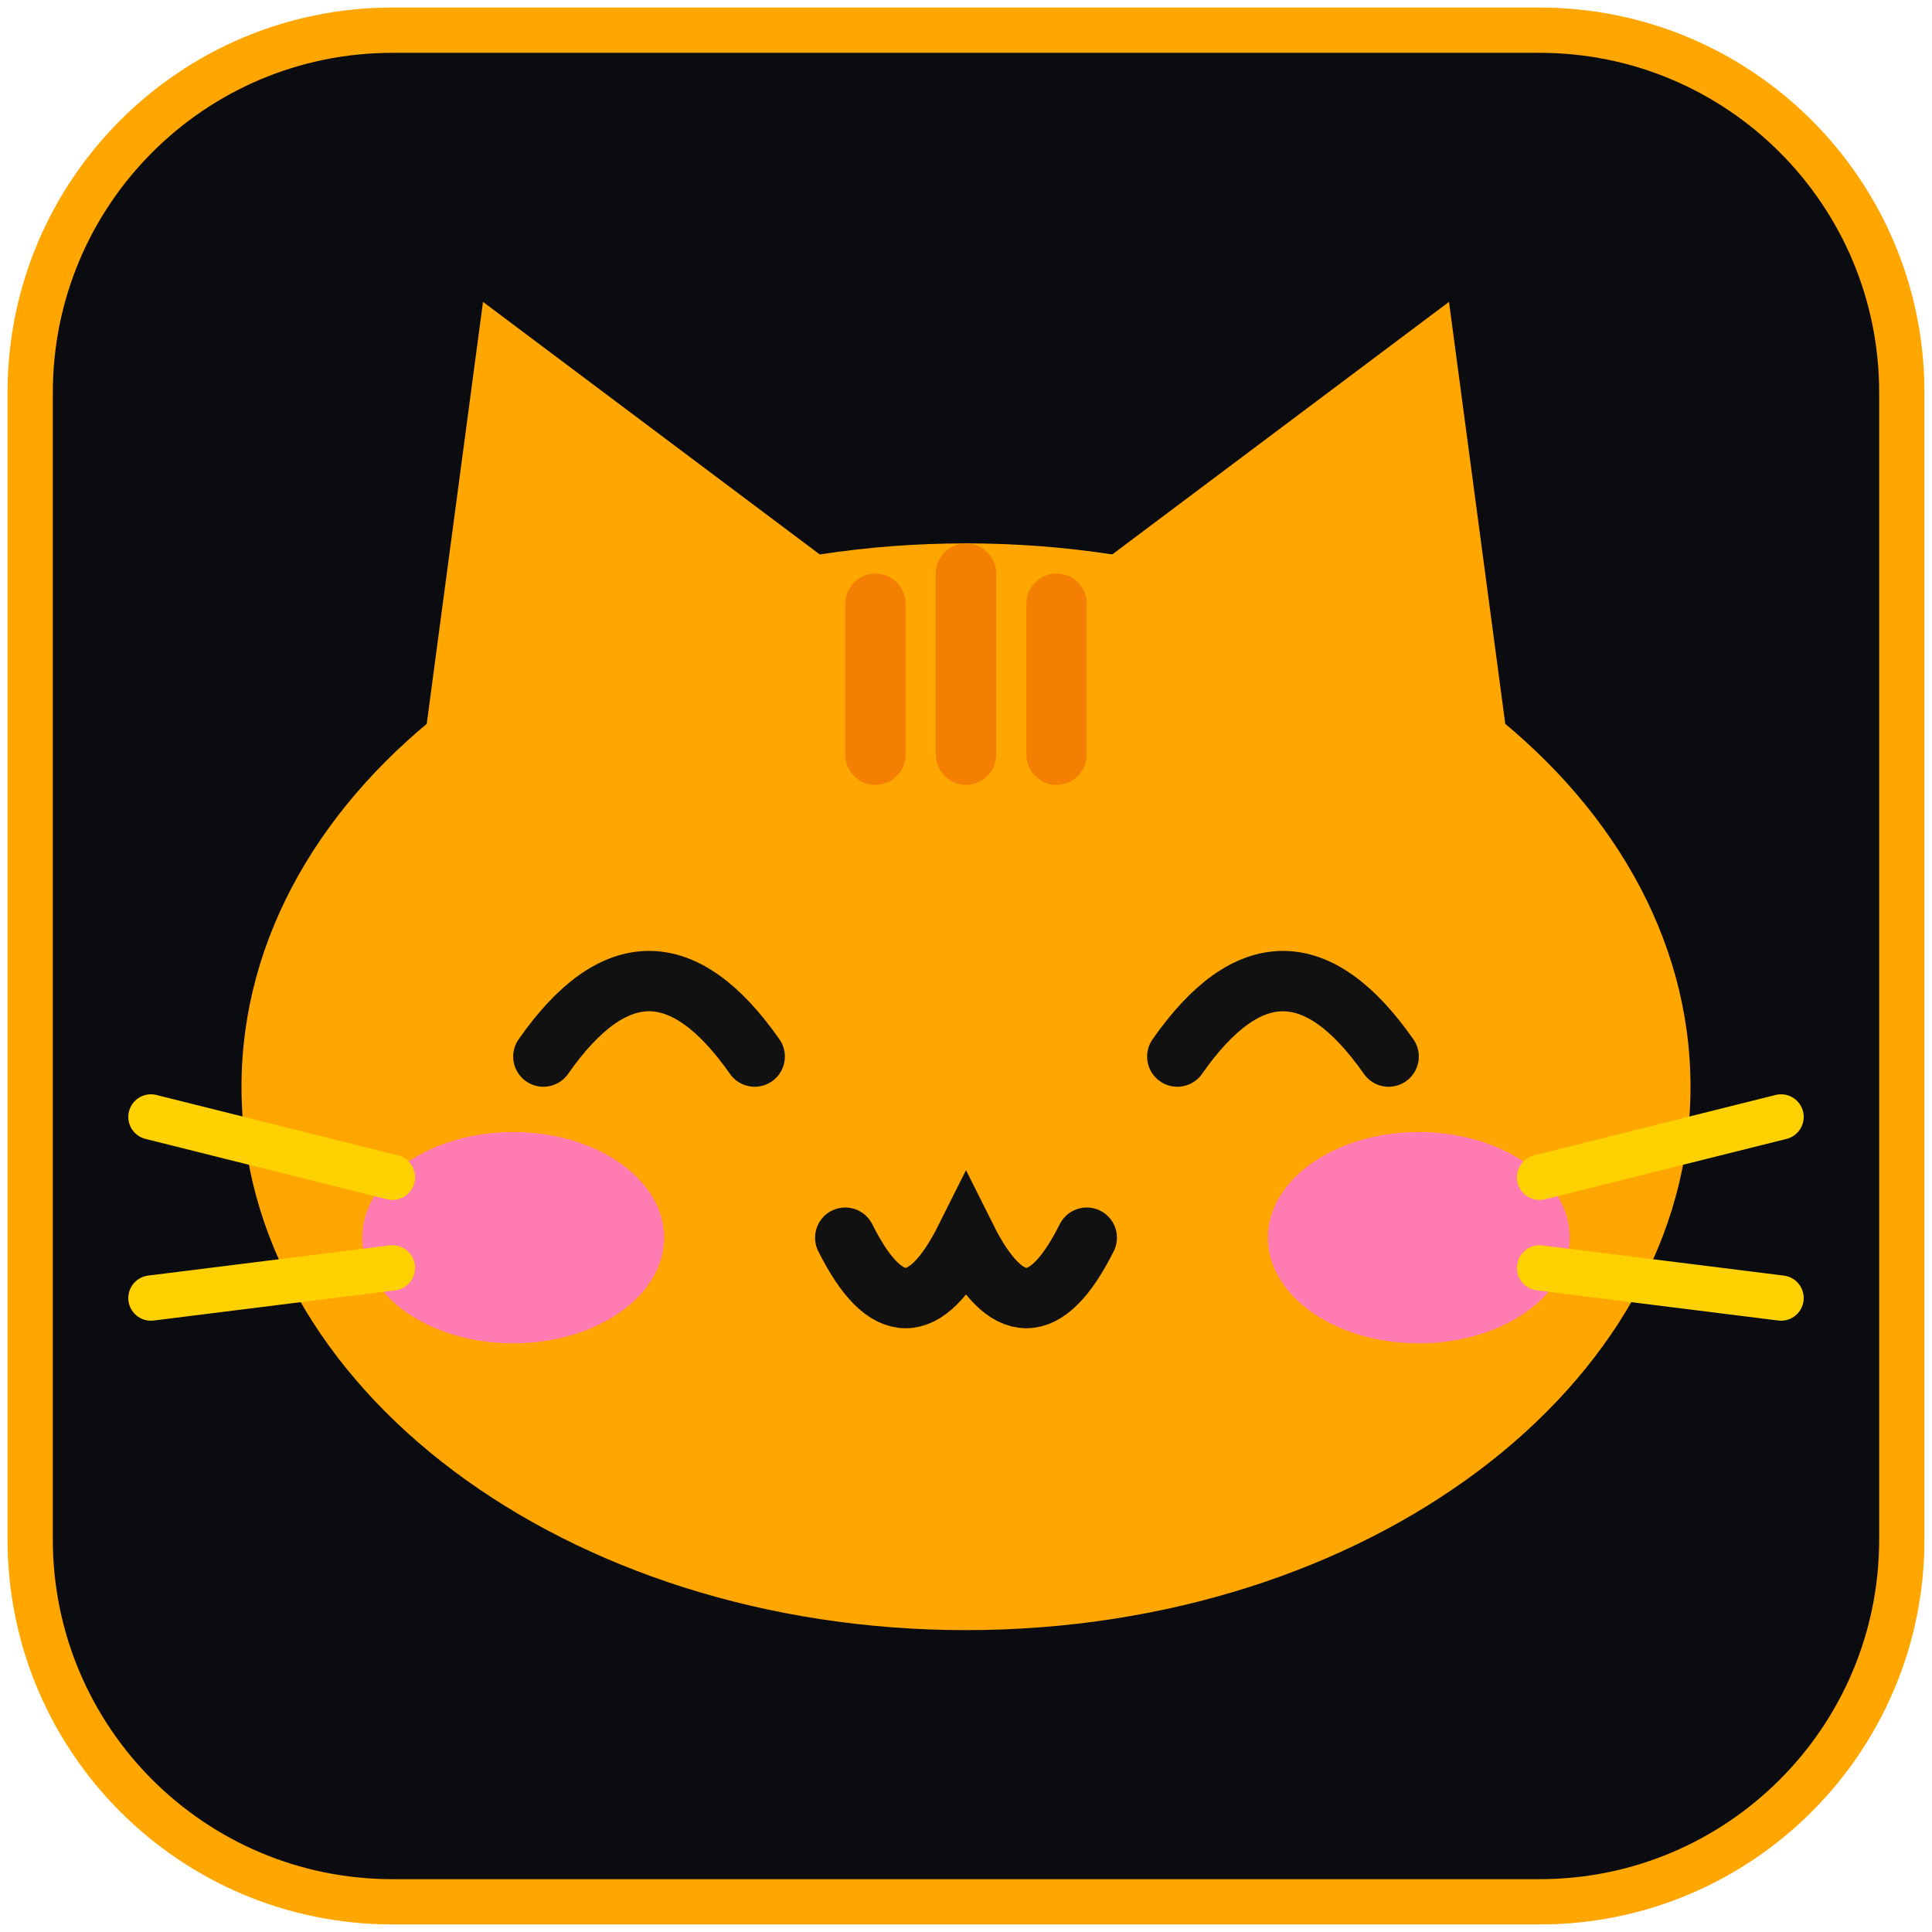
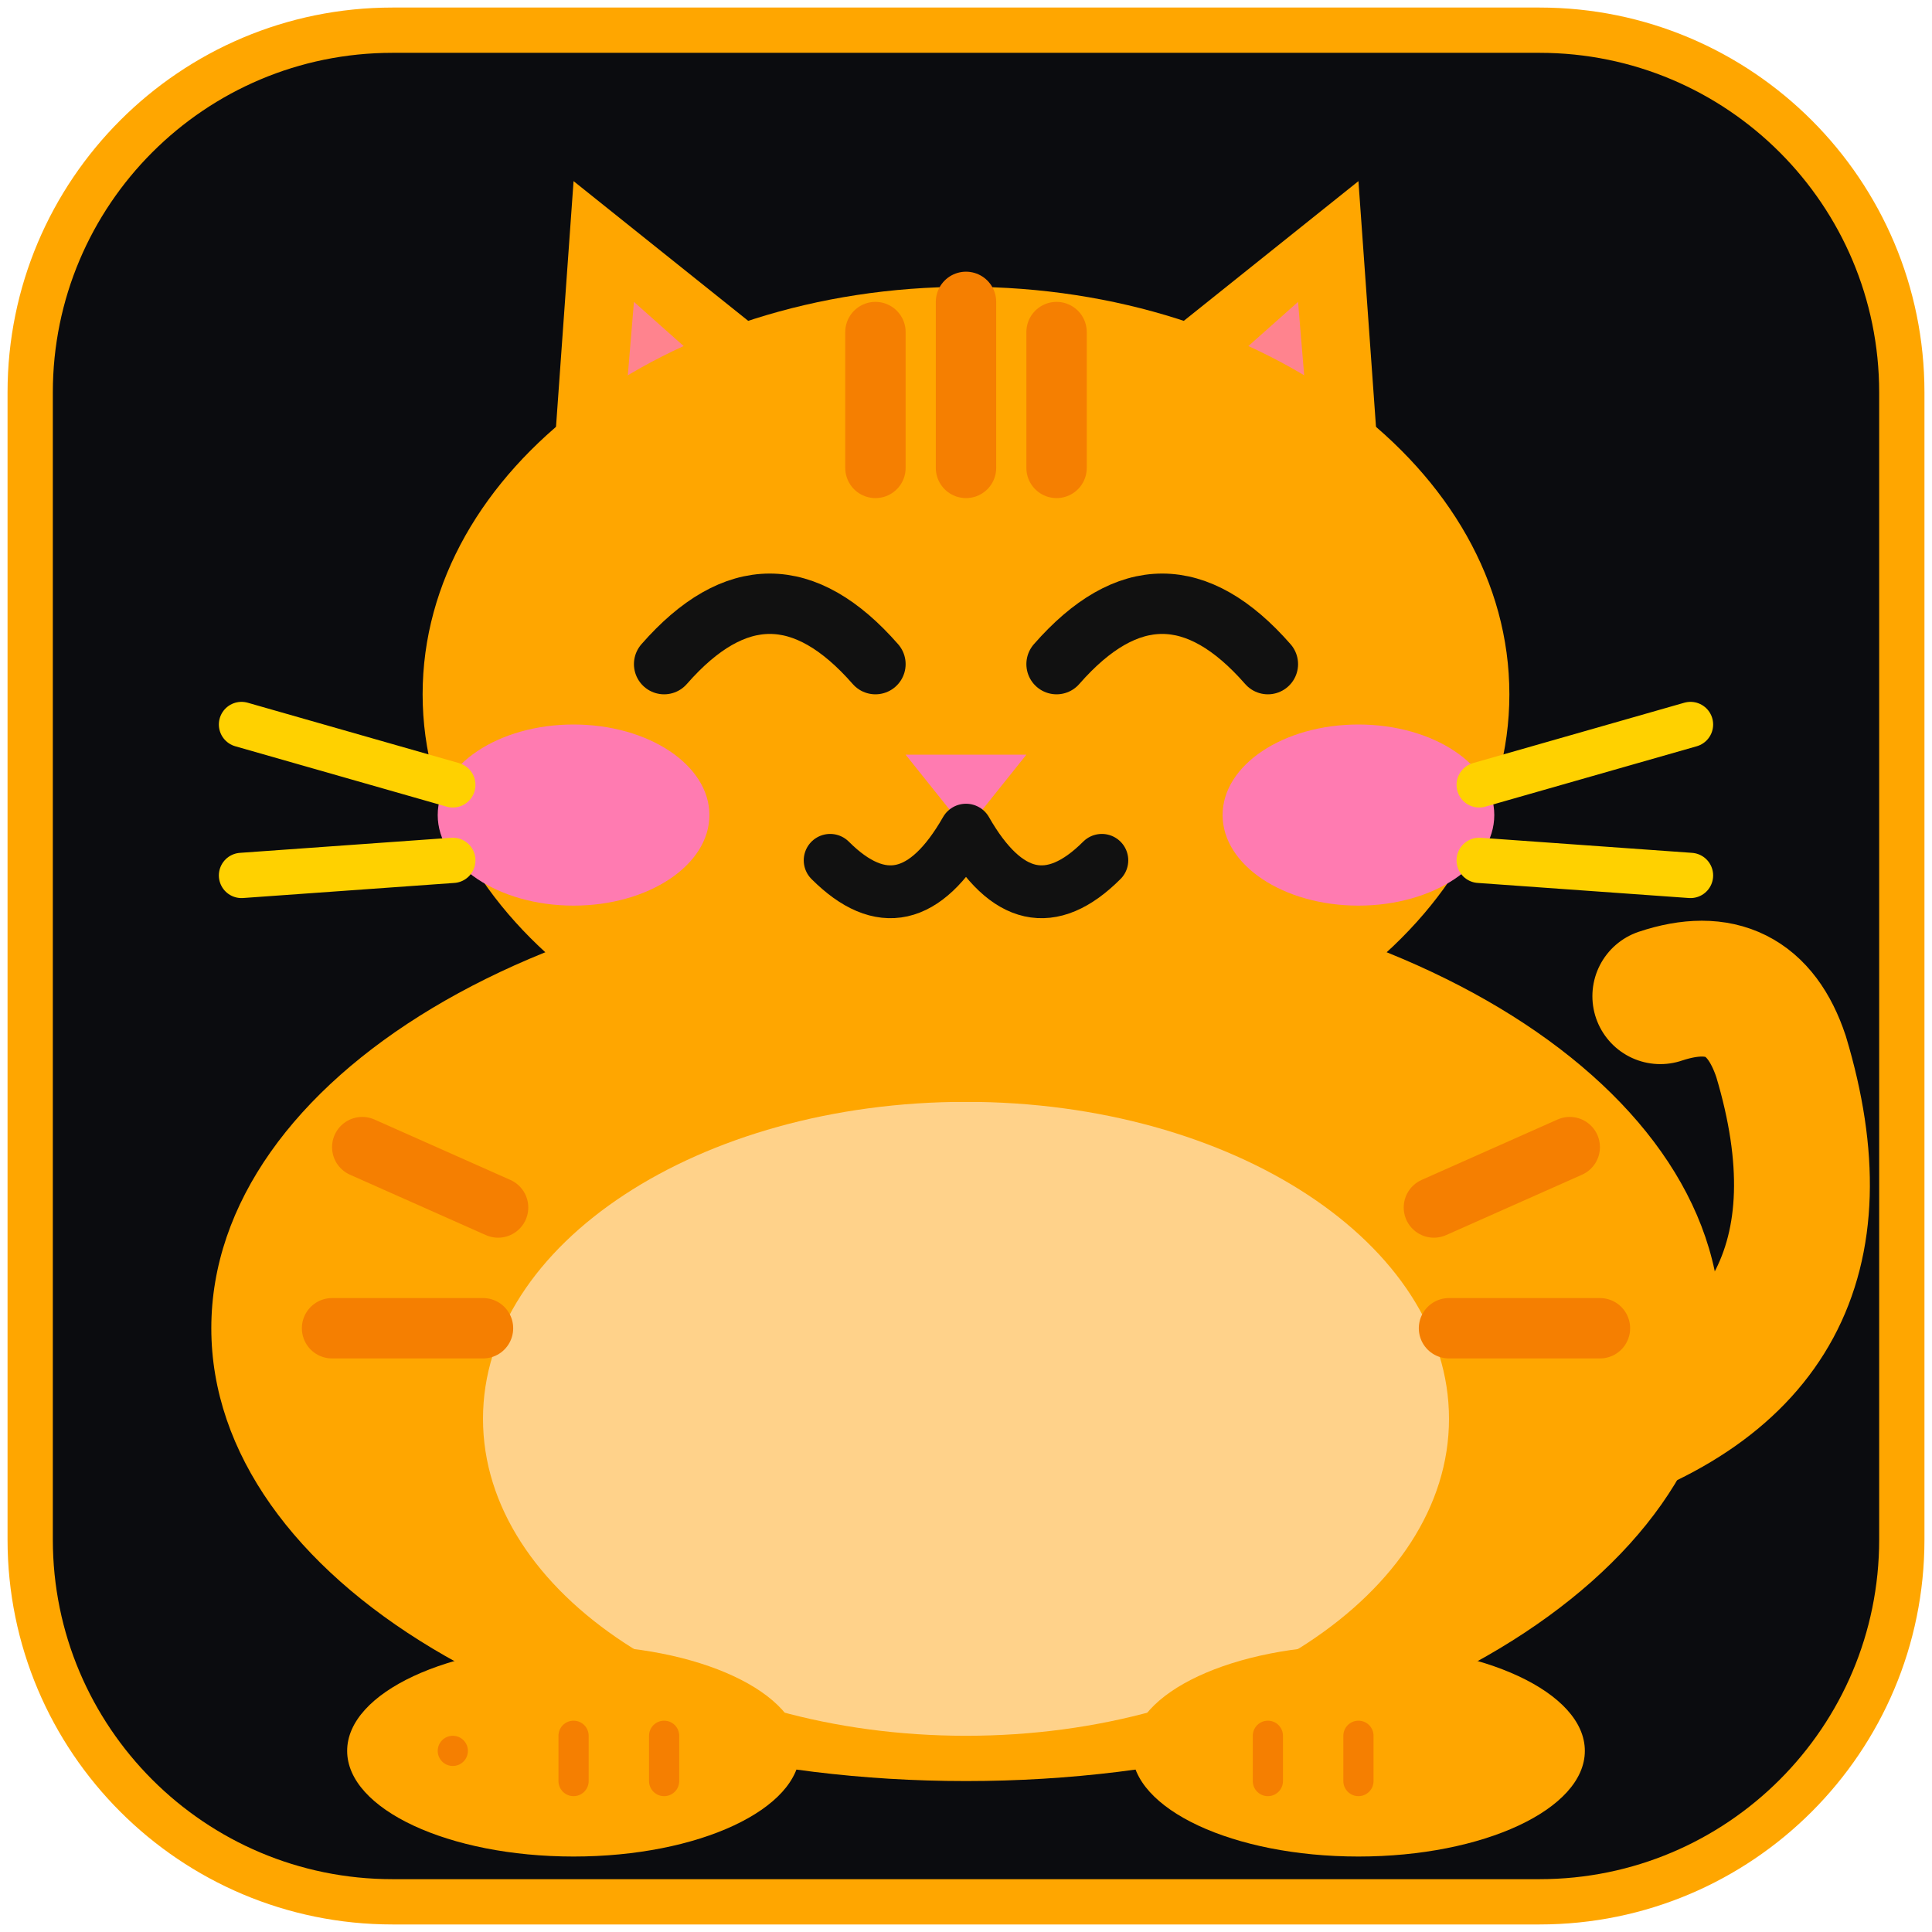
<svg xmlns="http://www.w3.org/2000/svg" viewBox="0 0 128 128">
  <rect x="2" y="2" width="124" height="124" rx="24" fill="#0b0c0f" stroke="#FFA600" stroke-width="3" />
-   <path d="M28 50 L32 20 L56 38 L72 38 L96 20 L100 50Z" fill="#FFA600" />
-   <ellipse cx="64" cy="72" rx="48" ry="36" fill="#FFA600" />
-   <path d="M58 40 L58 50 M64 38 L64 50 M70 40 L70 50" stroke="#F57F01" stroke-width="4" stroke-linecap="round" />
-   <ellipse cx="34" cy="82" rx="10" ry="7" fill="#FF7BB1" />
-   <ellipse cx="94" cy="82" rx="10" ry="7" fill="#FF7BB1" />
-   <path d="M36 70 Q43 60 50 70 M78 70 Q85 60 92 70" stroke="#111111" stroke-width="4" fill="none" stroke-linecap="round" />
-   <path d="M56 82 Q60 90 64 82 Q68 90 72 82" stroke="#111111" stroke-width="4" fill="none" stroke-linecap="round" />
-   <path d="M10 74 L26 78 M10 86 L26 84 M118 74 L102 78 M118 86 L102 84" stroke="#FFD100" stroke-width="3" stroke-linecap="round" />
+   <path d="M104 96 Q124 90 118 70 Q116 64 110 66" stroke="#FFA600" stroke-width="9" fill="none" stroke-linecap="round" />
+   <ellipse cx="64" cy="88" rx="50" ry="30" fill="#FFA600" />
+   <ellipse cx="64" cy="94" rx="32" ry="21" fill="#FFD28A" />
+   <path d="M24 76 L33 80 M22 88 L32 88 M104 76 L95 80 M106 88 L96 88" stroke="#F57F01" stroke-width="4" stroke-linecap="round" />
+   <ellipse cx="38" cy="116" rx="15" ry="7" fill="#FFA600" />
+   <ellipse cx="90" cy="116" rx="15" ry="7" fill="#FFA600" />
+   <path d="M30 116 h0 M38 118 v-3 M44 118 v-3 M84 118 v-3 M90 118 v-3" stroke="#F57F01" stroke-width="2" stroke-linecap="round" />
+   <path d="M36 40 L38 12 L58 28 Z M92 40 L90 12 L70 28 Z" fill="#FFA600" />
+   <path d="M41 32 L42 20 L51 28 Z M87 32 L86 20 L77 28 Z" fill="#FF7BB1" opacity=".8" />
+   <ellipse cx="64" cy="46" rx="36" ry="27" fill="#FFA600" />
+   <path d="M58 22 L58 31 M64 20 L64 31 M70 22 L70 31" stroke="#F57F01" stroke-width="4" stroke-linecap="round" />
+   <ellipse cx="38" cy="54" rx="9" ry="6" fill="#FF7BB1" />
+   <ellipse cx="90" cy="54" rx="9" ry="6" fill="#FF7BB1" />
+   <path d="M44 44 Q51 36 58 44 M70 44 Q77 36 84 44" stroke="#111" stroke-width="4" fill="none" stroke-linecap="round" />
+   <path d="M60 50 L68 50 L64 55 Z" fill="#FF7BB1" />
+   <path d="M64 55 Q60 62 55 57 M64 55 Q68 62 73 57" stroke="#111" stroke-width="3.5" fill="none" stroke-linecap="round" />
+   <path d="M16 48 L30 52 M16 58 L30 57 M112 48 L98 52 M112 58 L98 57" stroke="#FFD100" stroke-width="3" stroke-linecap="round" />
</svg>
